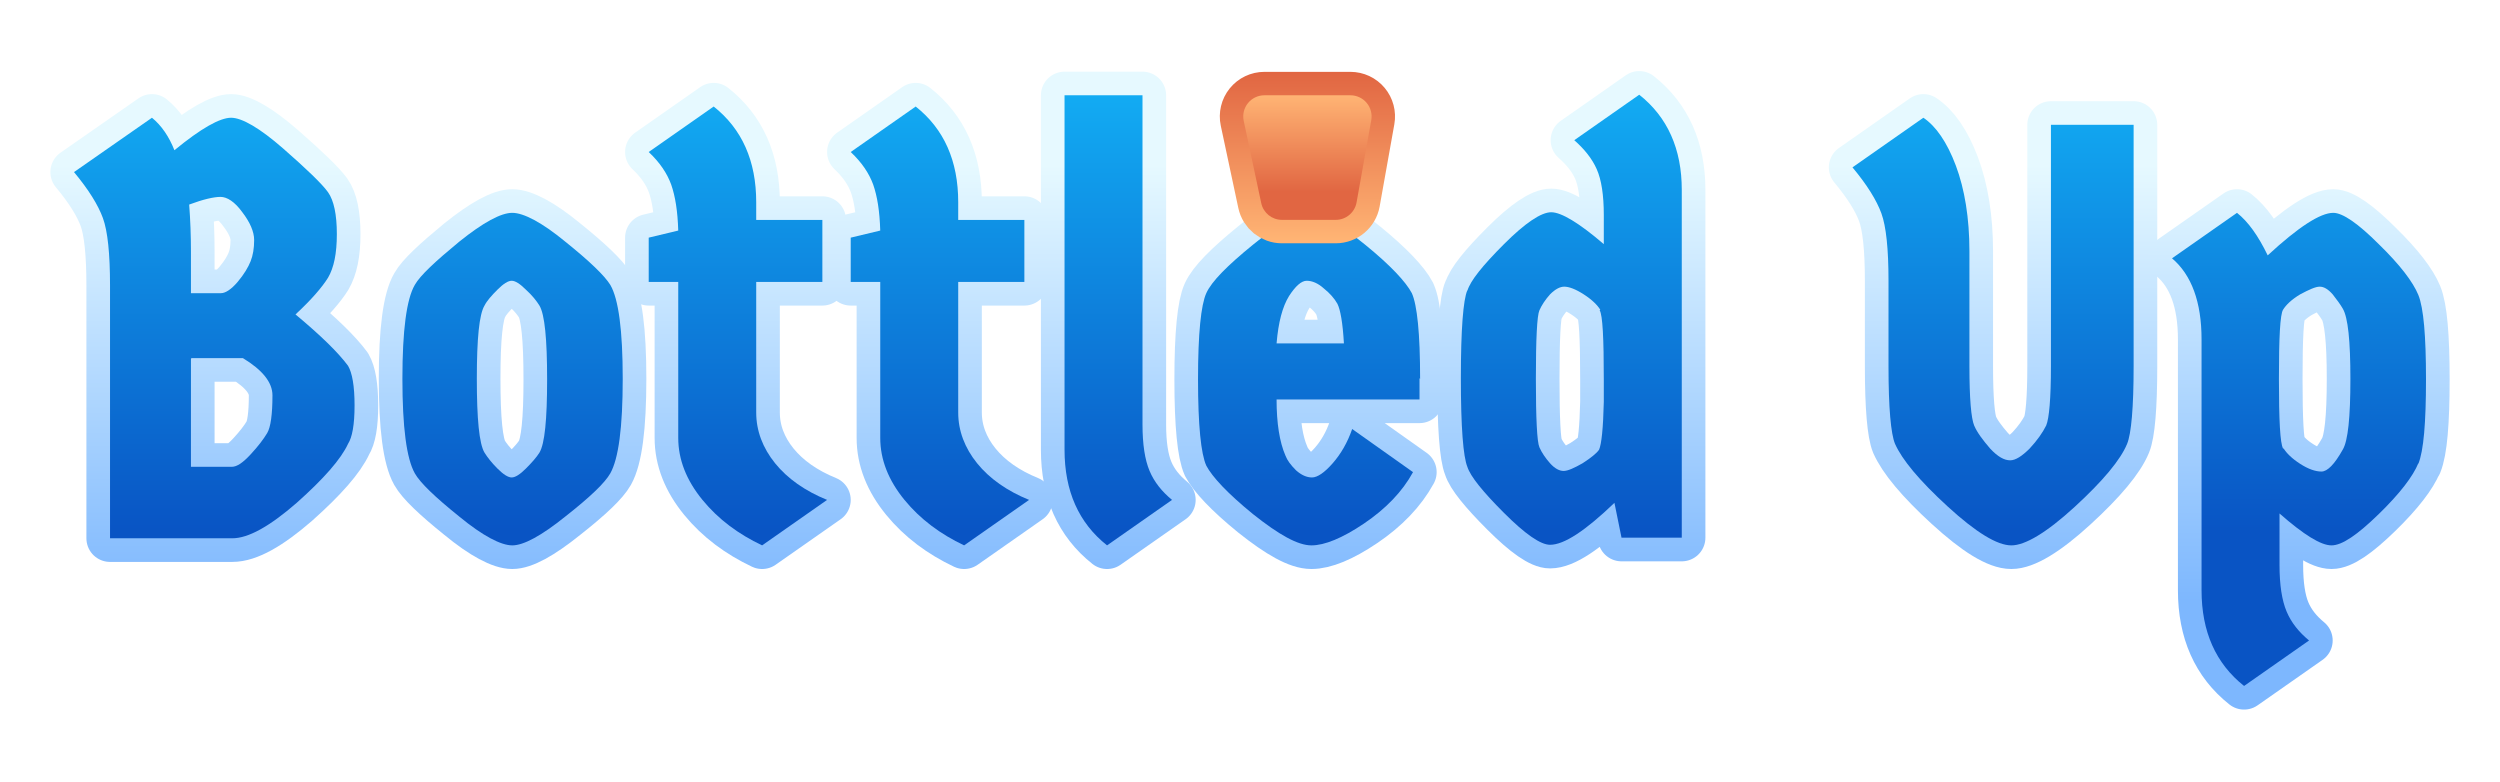
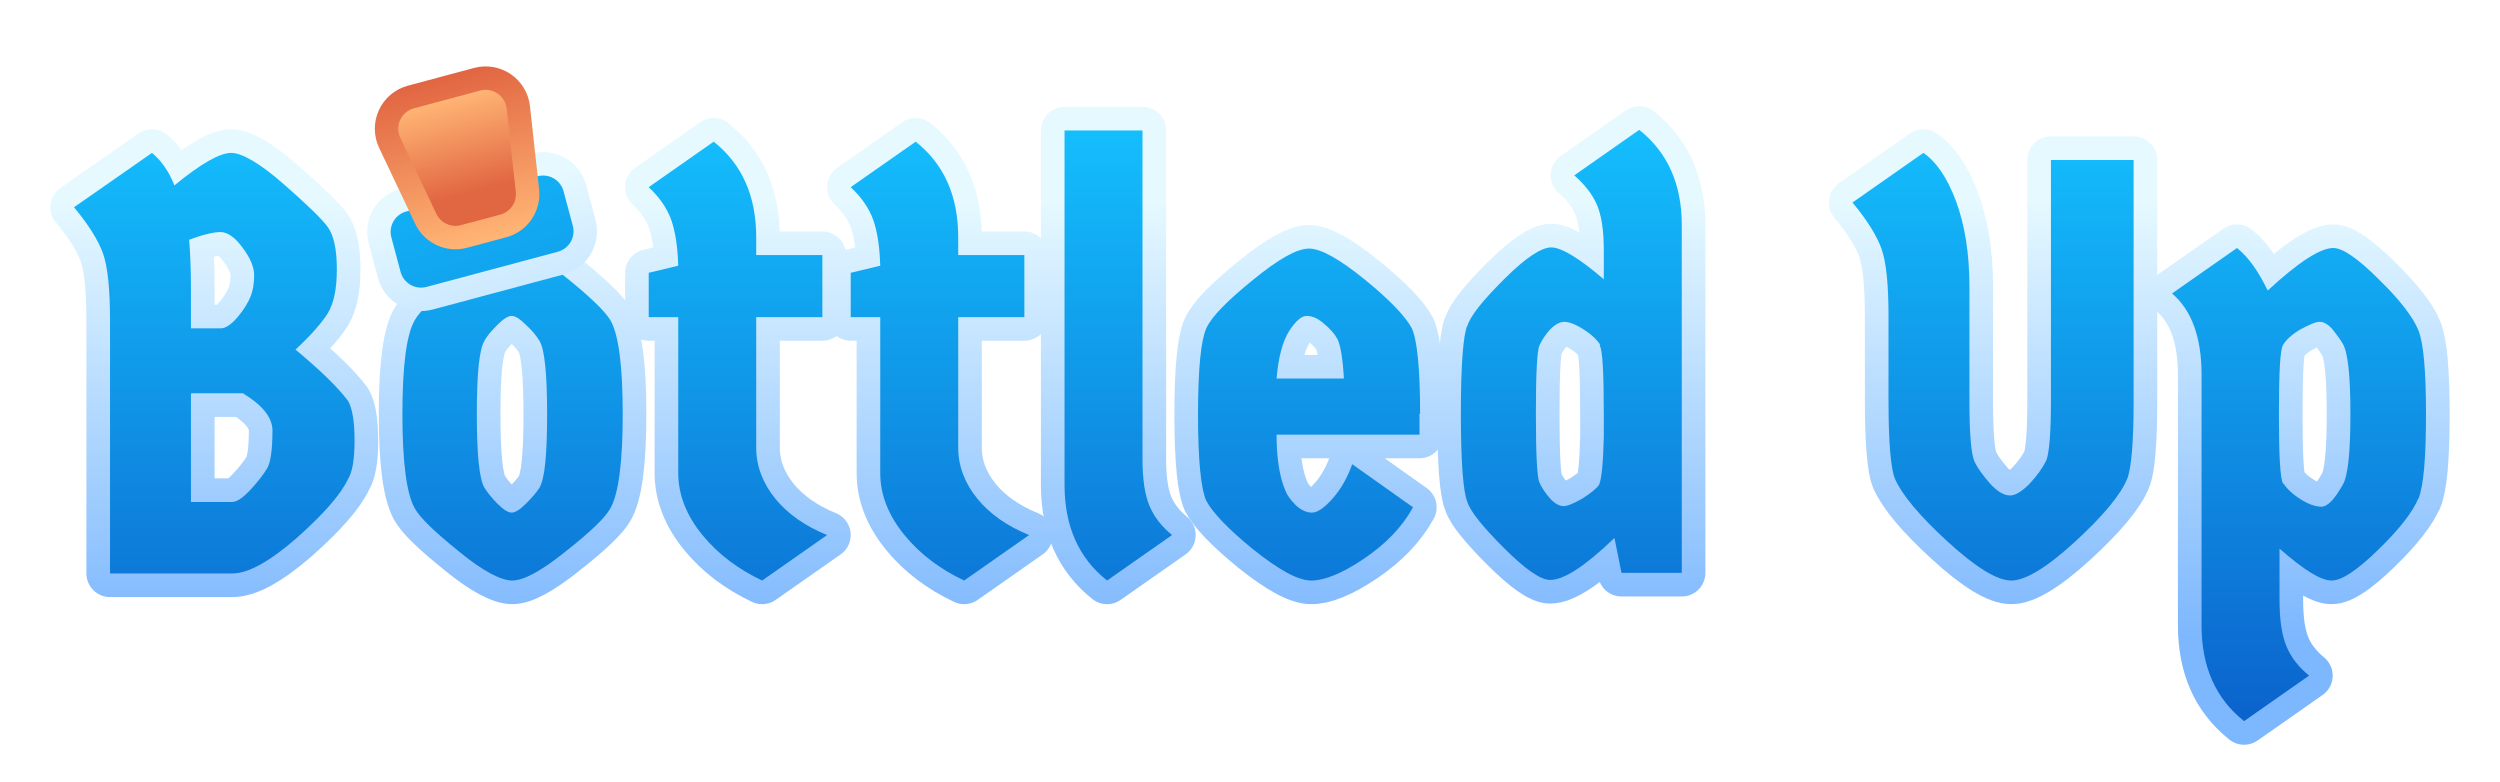
<svg xmlns="http://www.w3.org/2000/svg" width="100%" height="100%" viewBox="0 0 640 200" version="1.1" xml:space="preserve" style="fill-rule:evenodd;clip-rule:evenodd;stroke-linejoin:round;stroke-miterlimit:2;">
  <rect id="Artboard" x="0" y="0" width="640" height="200" style="fill:none;" />
  <g id="Logo">
-     <g transform="matrix(0.966716,0,0,0.966716,-147.8768,-13.97226)">
+     <g transform="matrix(0.966716,0,0,0.966716,-147.8768,-4.972258)">
      <g>
        <g transform="matrix(156.4147,0,0,156.4147,171,157)">
          <path d="M0.18,-0.657c0.045,-0.037 0.077,-0.055 0.096,-0.055c0.018,-0 0.048,0.017 0.088,0.052c0.04,0.035 0.066,0.06 0.076,0.074c0.01,0.014 0.015,0.038 0.015,0.071c0,0.033 -0.005,0.057 -0.015,0.074c-0.01,0.016 -0.028,0.037 -0.055,0.062c0.042,0.035 0.072,0.064 0.089,0.087c0.007,0.012 0.011,0.034 0.011,0.067c0,0.033 -0.004,0.054 -0.011,0.065c-0.012,0.026 -0.041,0.059 -0.087,0.1c-0.046,0.04 -0.082,0.06 -0.109,0.06l-0.207,-0l0,-0.428c0,-0.054 -0.004,-0.092 -0.012,-0.114c-0.008,-0.022 -0.024,-0.048 -0.049,-0.078l0.132,-0.092c0.016,0.013 0.029,0.032 0.038,0.055Zm0.028,0.353l0,0.183l0.069,0c0.009,0 0.019,-0.007 0.032,-0.021c0.013,-0.014 0.022,-0.026 0.028,-0.036c0.006,-0.01 0.009,-0.032 0.009,-0.064c0,-0.022 -0.017,-0.043 -0.05,-0.063l-0.087,0Zm0,-0.182l0,0.071l0.051,0c0.007,0 0.017,-0.006 0.028,-0.019c0.011,-0.013 0.018,-0.025 0.022,-0.035c0.004,-0.01 0.006,-0.022 0.006,-0.036c0,-0.014 -0.007,-0.03 -0.02,-0.047c-0.013,-0.018 -0.026,-0.026 -0.037,-0.026c-0.011,0 -0.029,0.004 -0.053,0.013c0.002,0.026 0.003,0.053 0.003,0.08Z" style="fill:none;fill-rule:nonzero;stroke:url(#_Linear1);stroke-width:0.08px;" />
        </g>
        <g transform="matrix(156.4147,0,0,156.4147,254.5255,157)">
          <path d="M0.193,-0.118c0.01,0.01 0.018,0.015 0.024,0.015c0.006,-0 0.014,-0.005 0.024,-0.015c0.01,-0.01 0.018,-0.019 0.023,-0.027c0.009,-0.015 0.013,-0.056 0.013,-0.124c0,-0.068 -0.004,-0.11 -0.013,-0.125c-0.005,-0.008 -0.012,-0.017 -0.023,-0.027c-0.01,-0.01 -0.018,-0.015 -0.024,-0.015c-0.006,0 -0.014,0.005 -0.024,0.015c-0.01,0.01 -0.018,0.019 -0.022,0.027c-0.009,0.015 -0.013,0.056 -0.013,0.124c0,0.068 0.004,0.11 0.013,0.125c0.005,0.008 0.012,0.017 0.022,0.027Zm0.115,0.081c-0.041,0.033 -0.071,0.049 -0.09,0.049c-0.019,0 -0.05,-0.016 -0.09,-0.049c-0.041,-0.033 -0.066,-0.057 -0.075,-0.073c-0.014,-0.025 -0.021,-0.078 -0.021,-0.16c0,-0.082 0.007,-0.135 0.021,-0.159c0.009,-0.016 0.035,-0.04 0.075,-0.073c0.041,-0.033 0.071,-0.049 0.09,-0.049c0.019,0 0.05,0.016 0.09,0.049c0.041,0.033 0.066,0.057 0.076,0.073c0.014,0.024 0.021,0.077 0.021,0.159c0,0.082 -0.007,0.135 -0.021,0.16c-0.009,0.016 -0.034,0.04 -0.076,0.073Z" style="fill:none;fill-rule:nonzero;stroke:url(#_Linear2);stroke-width:0.08px;" />
        </g>
        <g transform="matrix(156.4147,0,0,156.4147,322.4094,157)">
          <path d="M0.197,-0.434l0,0.221c-0,0.031 0.011,0.06 0.032,0.086c0.021,0.026 0.051,0.047 0.088,0.062l-0.11,0.077c-0.04,-0.019 -0.074,-0.044 -0.101,-0.077c-0.027,-0.033 -0.041,-0.068 -0.041,-0.105l0,-0.264l-0.05,0l0,-0.075l0.05,-0.012c-0.001,-0.033 -0.005,-0.058 -0.012,-0.078c-0.007,-0.019 -0.019,-0.037 -0.038,-0.055l0.11,-0.077c0.048,0.038 0.072,0.092 0.072,0.162l0,0.03l0.112,0l0,0.105l-0.112,0Z" style="fill:none;fill-rule:nonzero;stroke:url(#_Linear3);stroke-width:0.08px;" />
        </g>
        <g transform="matrix(156.4147,0,0,156.4147,375.9033,157)">
          <path d="M0.197,-0.434l0,0.221c-0,0.031 0.011,0.06 0.032,0.086c0.021,0.026 0.051,0.047 0.088,0.062l-0.11,0.077c-0.04,-0.019 -0.074,-0.044 -0.101,-0.077c-0.027,-0.033 -0.041,-0.068 -0.041,-0.105l0,-0.264l-0.05,0l0,-0.075l0.05,-0.012c-0.001,-0.033 -0.005,-0.058 -0.012,-0.078c-0.007,-0.019 -0.019,-0.037 -0.038,-0.055l0.11,-0.077c0.048,0.038 0.072,0.092 0.072,0.162l0,0.03l0.112,0l0,0.105l-0.112,0Z" style="fill:none;fill-rule:nonzero;stroke:url(#_Linear4);stroke-width:0.08px;" />
        </g>
        <g transform="matrix(156.4147,0,0,156.4147,429.3971,157)">
          <path d="M0.035,-0.75l0.132,0l0,0.557c0,0.034 0.004,0.06 0.012,0.079c0.008,0.019 0.021,0.035 0.038,0.049l-0.11,0.077c-0.048,-0.038 -0.072,-0.092 -0.072,-0.162l0,-0.6Z" style="fill:none;fill-rule:nonzero;stroke:url(#_Linear5);stroke-width:0.08px;" />
        </g>
        <g transform="matrix(156.4147,0,0,156.4147,465.6853,157)">
          <path d="M0.404,-0.271l0,0.036l-0.242,0c0,0.04 0.005,0.072 0.015,0.095c0.003,0.008 0.009,0.016 0.018,0.025c0.009,0.008 0.018,0.012 0.027,0.012c0.009,-0 0.021,-0.008 0.035,-0.024c0.014,-0.016 0.025,-0.035 0.033,-0.058l0.103,0.073c-0.018,0.033 -0.046,0.062 -0.083,0.087c-0.037,0.025 -0.067,0.037 -0.089,0.037c-0.023,0 -0.055,-0.018 -0.099,-0.053c-0.043,-0.035 -0.069,-0.063 -0.079,-0.082c-0.009,-0.02 -0.014,-0.068 -0.014,-0.146c0,-0.078 0.005,-0.126 0.014,-0.146c0.009,-0.02 0.036,-0.047 0.079,-0.082c0.043,-0.035 0.074,-0.053 0.095,-0.053c0.02,0 0.052,0.018 0.095,0.053c0.043,0.035 0.069,0.063 0.079,0.082c0.009,0.02 0.014,0.068 0.014,0.145Zm-0.139,-0.126c-0.005,-0.009 -0.013,-0.018 -0.023,-0.026c-0.01,-0.009 -0.02,-0.013 -0.029,-0.013c-0.009,0 -0.019,0.009 -0.03,0.026c-0.011,0.018 -0.018,0.044 -0.021,0.08l0.114,0c-0.002,-0.035 -0.006,-0.057 -0.011,-0.067Z" style="fill:none;fill-rule:nonzero;stroke:url(#_Linear6);stroke-width:0.08px;" />
        </g>
        <g transform="matrix(156.4147,0,0,156.4147,535.1334,157)">
          <path d="M0.041,-0.419c0.005,-0.017 0.026,-0.043 0.062,-0.079c0.036,-0.036 0.063,-0.054 0.08,-0.054c0.017,0 0.047,0.018 0.089,0.054l0,-0.049c0,-0.034 -0.004,-0.06 -0.012,-0.078c-0.008,-0.018 -0.021,-0.034 -0.038,-0.049l0.11,-0.077c0.048,0.038 0.072,0.092 0.072,0.161l0,0.589l-0.102,-0l-0.012,-0.059c-0.049,0.047 -0.085,0.071 -0.109,0.071c-0.016,-0 -0.042,-0.018 -0.078,-0.054c-0.036,-0.036 -0.057,-0.062 -0.062,-0.078c-0.007,-0.017 -0.011,-0.067 -0.011,-0.15c0,-0.083 0.004,-0.133 0.011,-0.149Zm0.225,0.032c-0.005,-0.008 -0.014,-0.017 -0.028,-0.026c-0.014,-0.009 -0.025,-0.013 -0.033,-0.013c-0.007,0 -0.015,0.004 -0.024,0.013c-0.008,0.009 -0.014,0.018 -0.018,0.027c-0.004,0.009 -0.006,0.048 -0.006,0.116c0,0.068 0.002,0.107 0.006,0.116c0.004,0.009 0.01,0.018 0.018,0.027c0.008,0.009 0.016,0.013 0.023,0.013c0.007,0 0.018,-0.005 0.032,-0.013c0.014,-0.009 0.024,-0.017 0.028,-0.023c0.004,-0.009 0.007,-0.036 0.008,-0.081l0,-0.037c0,-0.071 -0.002,-0.11 -0.007,-0.118Z" style="fill:none;fill-rule:nonzero;stroke:url(#_Linear7);stroke-width:0.08px;" />
        </g>
        <g transform="matrix(156.4147,0,0,156.4147,642.2775,157)">
          <path d="M0.484,-0.7l0,0.409c0,0.07 -0.004,0.114 -0.011,0.131c-0.011,0.027 -0.041,0.063 -0.089,0.107c-0.048,0.044 -0.084,0.065 -0.107,0.065c-0.024,0 -0.06,-0.022 -0.108,-0.066c-0.048,-0.044 -0.077,-0.079 -0.089,-0.106c-0.007,-0.017 -0.011,-0.061 -0.011,-0.131l0,-0.145c0,-0.054 -0.004,-0.092 -0.012,-0.114c-0.008,-0.022 -0.024,-0.048 -0.049,-0.078l0.12,-0.084c0.021,0.014 0.04,0.041 0.055,0.081c0.015,0.04 0.023,0.089 0.023,0.145l0,0.195c0,0.055 0.003,0.088 0.008,0.1c0.005,0.012 0.015,0.025 0.027,0.039c0.013,0.014 0.024,0.02 0.034,0.02c0.009,0 0.02,-0.007 0.033,-0.02c0.013,-0.014 0.022,-0.027 0.028,-0.039c0.005,-0.012 0.008,-0.046 0.008,-0.1l0,-0.409l0.138,0Z" style="fill:none;fill-rule:nonzero;stroke:url(#_Linear8);stroke-width:0.08px;" />
        </g>
        <g transform="matrix(156.4147,0,0,156.4147,725.8029,157)">
          <path d="M0.204,-0.152c0.005,0.008 0.014,0.017 0.028,0.026c0.014,0.009 0.026,0.013 0.036,0.013c0.01,0 0.022,-0.012 0.036,-0.037c0.009,-0.015 0.013,-0.055 0.013,-0.12c0,-0.064 -0.004,-0.104 -0.013,-0.119c-0.004,-0.007 -0.01,-0.015 -0.017,-0.024c-0.008,-0.009 -0.015,-0.013 -0.022,-0.013c-0.007,0 -0.018,0.005 -0.033,0.013c-0.015,0.009 -0.024,0.018 -0.029,0.026c-0.005,0.008 -0.007,0.047 -0.007,0.117c-0,0.07 0.002,0.109 0.007,0.118Zm0.228,0.025c-0.009,0.022 -0.031,0.051 -0.067,0.086c-0.036,0.035 -0.062,0.053 -0.08,0.053c-0.018,0 -0.047,-0.018 -0.088,-0.054l0,0.087c-0,0.034 0.004,0.06 0.012,0.079c0.008,0.019 0.021,0.035 0.038,0.049l-0.11,0.077c-0.048,-0.038 -0.072,-0.092 -0.072,-0.162l0,-0.425c0,-0.063 -0.017,-0.109 -0.05,-0.137l0.11,-0.077c0.019,0.015 0.036,0.039 0.052,0.072c0.052,-0.048 0.089,-0.072 0.111,-0.072c0.016,0 0.042,0.018 0.077,0.053c0.036,0.035 0.058,0.064 0.067,0.086c0.009,0.022 0.013,0.07 0.013,0.143c0,0.073 -0.004,0.121 -0.013,0.143Z" style="fill:none;fill-rule:nonzero;stroke:url(#_Linear9);stroke-width:0.08px;" />
        </g>
      </g>
      <g>
        <g transform="matrix(156.4147,0,0,156.4147,171,157)">
          <path d="M0.18,-0.657c0.045,-0.037 0.077,-0.055 0.096,-0.055c0.018,-0 0.048,0.017 0.088,0.052c0.04,0.035 0.066,0.06 0.076,0.074c0.01,0.014 0.015,0.038 0.015,0.071c0,0.033 -0.005,0.057 -0.015,0.074c-0.01,0.016 -0.028,0.037 -0.055,0.062c0.042,0.035 0.072,0.064 0.089,0.087c0.007,0.012 0.011,0.034 0.011,0.067c0,0.033 -0.004,0.054 -0.011,0.065c-0.012,0.026 -0.041,0.059 -0.087,0.1c-0.046,0.04 -0.082,0.06 -0.109,0.06l-0.207,-0l0,-0.428c0,-0.054 -0.004,-0.092 -0.012,-0.114c-0.008,-0.022 -0.024,-0.048 -0.049,-0.078l0.132,-0.092c0.016,0.013 0.029,0.032 0.038,0.055Zm0.028,0.353l0,0.183l0.069,0c0.009,0 0.019,-0.007 0.032,-0.021c0.013,-0.014 0.022,-0.026 0.028,-0.036c0.006,-0.01 0.009,-0.032 0.009,-0.064c0,-0.022 -0.017,-0.043 -0.05,-0.063l-0.087,0Zm0,-0.182l0,0.071l0.051,0c0.007,0 0.017,-0.006 0.028,-0.019c0.011,-0.013 0.018,-0.025 0.022,-0.035c0.004,-0.01 0.006,-0.022 0.006,-0.036c0,-0.014 -0.007,-0.03 -0.02,-0.047c-0.013,-0.018 -0.026,-0.026 -0.037,-0.026c-0.011,0 -0.029,0.004 -0.053,0.013c0.002,0.026 0.003,0.053 0.003,0.08Z" style="fill:url(#_Linear10);fill-rule:nonzero;" />
        </g>
        <g transform="matrix(156.4147,0,0,156.4147,254.5255,157)">
          <path d="M0.193,-0.118c0.01,0.01 0.018,0.015 0.024,0.015c0.006,-0 0.014,-0.005 0.024,-0.015c0.01,-0.01 0.018,-0.019 0.023,-0.027c0.009,-0.015 0.013,-0.056 0.013,-0.124c0,-0.068 -0.004,-0.11 -0.013,-0.125c-0.005,-0.008 -0.012,-0.017 -0.023,-0.027c-0.01,-0.01 -0.018,-0.015 -0.024,-0.015c-0.006,0 -0.014,0.005 -0.024,0.015c-0.01,0.01 -0.018,0.019 -0.022,0.027c-0.009,0.015 -0.013,0.056 -0.013,0.124c0,0.068 0.004,0.11 0.013,0.125c0.005,0.008 0.012,0.017 0.022,0.027Zm0.115,0.081c-0.041,0.033 -0.071,0.049 -0.09,0.049c-0.019,0 -0.05,-0.016 -0.09,-0.049c-0.041,-0.033 -0.066,-0.057 -0.075,-0.073c-0.014,-0.025 -0.021,-0.078 -0.021,-0.16c0,-0.082 0.007,-0.135 0.021,-0.159c0.009,-0.016 0.035,-0.04 0.075,-0.073c0.041,-0.033 0.071,-0.049 0.09,-0.049c0.019,0 0.05,0.016 0.09,0.049c0.041,0.033 0.066,0.057 0.076,0.073c0.014,0.024 0.021,0.077 0.021,0.159c0,0.082 -0.007,0.135 -0.021,0.16c-0.009,0.016 -0.034,0.04 -0.076,0.073Z" style="fill:url(#_Linear11);fill-rule:nonzero;" />
        </g>
        <g transform="matrix(156.4147,0,0,156.4147,322.4094,157)">
          <path d="M0.197,-0.434l0,0.221c-0,0.031 0.011,0.06 0.032,0.086c0.021,0.026 0.051,0.047 0.088,0.062l-0.11,0.077c-0.04,-0.019 -0.074,-0.044 -0.101,-0.077c-0.027,-0.033 -0.041,-0.068 -0.041,-0.105l0,-0.264l-0.05,0l0,-0.075l0.05,-0.012c-0.001,-0.033 -0.005,-0.058 -0.012,-0.078c-0.007,-0.019 -0.019,-0.037 -0.038,-0.055l0.11,-0.077c0.048,0.038 0.072,0.092 0.072,0.162l0,0.03l0.112,0l0,0.105l-0.112,0Z" style="fill:url(#_Linear12);fill-rule:nonzero;" />
        </g>
        <g transform="matrix(156.4147,0,0,156.4147,375.9033,157)">
          <path d="M0.197,-0.434l0,0.221c-0,0.031 0.011,0.06 0.032,0.086c0.021,0.026 0.051,0.047 0.088,0.062l-0.11,0.077c-0.04,-0.019 -0.074,-0.044 -0.101,-0.077c-0.027,-0.033 -0.041,-0.068 -0.041,-0.105l0,-0.264l-0.05,0l0,-0.075l0.05,-0.012c-0.001,-0.033 -0.005,-0.058 -0.012,-0.078c-0.007,-0.019 -0.019,-0.037 -0.038,-0.055l0.11,-0.077c0.048,0.038 0.072,0.092 0.072,0.162l0,0.03l0.112,0l0,0.105l-0.112,0Z" style="fill:url(#_Linear13);fill-rule:nonzero;" />
        </g>
        <g transform="matrix(156.4147,0,0,156.4147,429.3971,157)">
          <path d="M0.035,-0.75l0.132,0l0,0.557c0,0.034 0.004,0.06 0.012,0.079c0.008,0.019 0.021,0.035 0.038,0.049l-0.11,0.077c-0.048,-0.038 -0.072,-0.092 -0.072,-0.162l0,-0.6Z" style="fill:url(#_Linear14);fill-rule:nonzero;" />
        </g>
        <g transform="matrix(156.4147,0,0,156.4147,465.6853,157)">
          <path d="M0.404,-0.271l0,0.036l-0.242,0c0,0.04 0.005,0.072 0.015,0.095c0.003,0.008 0.009,0.016 0.018,0.025c0.009,0.008 0.018,0.012 0.027,0.012c0.009,-0 0.021,-0.008 0.035,-0.024c0.014,-0.016 0.025,-0.035 0.033,-0.058l0.103,0.073c-0.018,0.033 -0.046,0.062 -0.083,0.087c-0.037,0.025 -0.067,0.037 -0.089,0.037c-0.023,0 -0.055,-0.018 -0.099,-0.053c-0.043,-0.035 -0.069,-0.063 -0.079,-0.082c-0.009,-0.02 -0.014,-0.068 -0.014,-0.146c0,-0.078 0.005,-0.126 0.014,-0.146c0.009,-0.02 0.036,-0.047 0.079,-0.082c0.043,-0.035 0.074,-0.053 0.095,-0.053c0.02,0 0.052,0.018 0.095,0.053c0.043,0.035 0.069,0.063 0.079,0.082c0.009,0.02 0.014,0.068 0.014,0.145Zm-0.139,-0.126c-0.005,-0.009 -0.013,-0.018 -0.023,-0.026c-0.01,-0.009 -0.02,-0.013 -0.029,-0.013c-0.009,0 -0.019,0.009 -0.03,0.026c-0.011,0.018 -0.018,0.044 -0.021,0.08l0.114,0c-0.002,-0.035 -0.006,-0.057 -0.011,-0.067Z" style="fill:url(#_Linear15);fill-rule:nonzero;" />
        </g>
        <g transform="matrix(156.4147,0,0,156.4147,535.1334,157)">
          <path d="M0.041,-0.419c0.005,-0.017 0.026,-0.043 0.062,-0.079c0.036,-0.036 0.063,-0.054 0.08,-0.054c0.017,0 0.047,0.018 0.089,0.054l0,-0.049c0,-0.034 -0.004,-0.06 -0.012,-0.078c-0.008,-0.018 -0.021,-0.034 -0.038,-0.049l0.11,-0.077c0.048,0.038 0.072,0.092 0.072,0.161l0,0.589l-0.102,-0l-0.012,-0.059c-0.049,0.047 -0.085,0.071 -0.109,0.071c-0.016,-0 -0.042,-0.018 -0.078,-0.054c-0.036,-0.036 -0.057,-0.062 -0.062,-0.078c-0.007,-0.017 -0.011,-0.067 -0.011,-0.15c0,-0.083 0.004,-0.133 0.011,-0.149Zm0.225,0.032c-0.005,-0.008 -0.014,-0.017 -0.028,-0.026c-0.014,-0.009 -0.025,-0.013 -0.033,-0.013c-0.007,0 -0.015,0.004 -0.024,0.013c-0.008,0.009 -0.014,0.018 -0.018,0.027c-0.004,0.009 -0.006,0.048 -0.006,0.116c0,0.068 0.002,0.107 0.006,0.116c0.004,0.009 0.01,0.018 0.018,0.027c0.008,0.009 0.016,0.013 0.023,0.013c0.007,0 0.018,-0.005 0.032,-0.013c0.014,-0.009 0.024,-0.017 0.028,-0.023c0.004,-0.009 0.007,-0.036 0.008,-0.081l0,-0.037c0,-0.071 -0.002,-0.11 -0.007,-0.118Z" style="fill:url(#_Linear16);fill-rule:nonzero;" />
        </g>
        <g transform="matrix(156.4147,0,0,156.4147,642.2775,157)">
          <path d="M0.484,-0.7l0,0.409c0,0.07 -0.004,0.114 -0.011,0.131c-0.011,0.027 -0.041,0.063 -0.089,0.107c-0.048,0.044 -0.084,0.065 -0.107,0.065c-0.024,0 -0.06,-0.022 -0.108,-0.066c-0.048,-0.044 -0.077,-0.079 -0.089,-0.106c-0.007,-0.017 -0.011,-0.061 -0.011,-0.131l0,-0.145c0,-0.054 -0.004,-0.092 -0.012,-0.114c-0.008,-0.022 -0.024,-0.048 -0.049,-0.078l0.12,-0.084c0.021,0.014 0.04,0.041 0.055,0.081c0.015,0.04 0.023,0.089 0.023,0.145l0,0.195c0,0.055 0.003,0.088 0.008,0.1c0.005,0.012 0.015,0.025 0.027,0.039c0.013,0.014 0.024,0.02 0.034,0.02c0.009,0 0.02,-0.007 0.033,-0.02c0.013,-0.014 0.022,-0.027 0.028,-0.039c0.005,-0.012 0.008,-0.046 0.008,-0.1l0,-0.409l0.138,0Z" style="fill:url(#_Linear17);fill-rule:nonzero;" />
        </g>
        <g transform="matrix(156.4147,0,0,156.4147,725.8029,157)">
          <path d="M0.204,-0.152c0.005,0.008 0.014,0.017 0.028,0.026c0.014,0.009 0.026,0.013 0.036,0.013c0.01,0 0.022,-0.012 0.036,-0.037c0.009,-0.015 0.013,-0.055 0.013,-0.12c0,-0.064 -0.004,-0.104 -0.013,-0.119c-0.004,-0.007 -0.01,-0.015 -0.017,-0.024c-0.008,-0.009 -0.015,-0.013 -0.022,-0.013c-0.007,0 -0.018,0.005 -0.033,0.013c-0.015,0.009 -0.024,0.018 -0.029,0.026c-0.005,0.008 -0.007,0.047 -0.007,0.117c-0,0.07 0.002,0.109 0.007,0.118Zm0.228,0.025c-0.009,0.022 -0.031,0.051 -0.067,0.086c-0.036,0.035 -0.062,0.053 -0.08,0.053c-0.018,0 -0.047,-0.018 -0.088,-0.054l0,0.087c-0,0.034 0.004,0.06 0.012,0.079c0.008,0.019 0.021,0.035 0.038,0.049l-0.11,0.077c-0.048,-0.038 -0.072,-0.092 -0.072,-0.162l0,-0.425c0,-0.063 -0.017,-0.109 -0.05,-0.137l0.11,-0.077c0.019,0.015 0.036,0.039 0.052,0.072c0.052,-0.048 0.089,-0.072 0.111,-0.072c0.016,0 0.042,0.018 0.077,0.053c0.036,0.035 0.058,0.064 0.067,0.086c0.009,0.022 0.013,0.07 0.013,0.143c0,0.073 -0.004,0.121 -0.013,0.143Z" style="fill:url(#_Linear18);fill-rule:nonzero;" />
        </g>
      </g>
    </g>
-     <path d="M345.712,24.396c1.603,0 3.124,0.71 4.152,1.939c1.029,1.229 1.461,2.851 1.179,4.429c-1.114,6.235 -2.783,15.574 -3.762,21.057c-0.461,2.583 -2.708,4.463 -5.331,4.463c-4.007,-0 -9.815,-0 -13.776,-0c-2.556,-0 -4.764,-1.787 -5.297,-4.287c-1.152,-5.406 -3.145,-14.755 -4.488,-21.057c-0.341,-1.599 0.059,-3.265 1.087,-4.536c1.028,-1.27 2.575,-2.009 4.21,-2.009c6.331,-0 15.77,-0 22.027,-0Z" style="fill:none;stroke:url(#_Linear19);stroke-width:12px;" />
-     <path d="M345.712,24.396c1.603,0 3.124,0.71 4.152,1.939c1.029,1.229 1.461,2.851 1.179,4.429c-1.114,6.235 -2.783,15.574 -3.762,21.057c-0.461,2.583 -2.708,4.463 -5.331,4.463c-4.007,-0 -9.815,-0 -13.776,-0c-2.556,-0 -4.764,-1.787 -5.297,-4.287c-1.152,-5.406 -3.145,-14.755 -4.488,-21.057c-0.341,-1.599 0.059,-3.265 1.087,-4.536c1.028,-1.27 2.575,-2.009 4.21,-2.009c6.331,-0 15.77,-0 22.027,-0Z" style="fill:url(#_Linear20);" />
+     <path d="M137.636,45.124c1.387,-0.372 2.866,-0.177 4.109,0.541c1.244,0.718 2.152,1.901 2.523,3.288c0.736,2.749 1.637,6.108 2.373,8.856c0.372,1.387 0.177,2.866 -0.541,4.109c-0.718,1.244 -1.901,2.152 -3.288,2.523c-8.482,2.273 -25.14,6.736 -33.622,9.009c-1.387,0.372 -2.866,0.177 -4.109,-0.541c-1.244,-0.718 -2.152,-1.901 -2.523,-3.288c-0.736,-2.749 -1.637,-6.108 -2.373,-8.856c-0.372,-1.387 -0.177,-2.866 0.541,-4.109c0.718,-1.244 1.901,-2.152 3.288,-2.523c8.482,-2.273 25.14,-6.736 33.622,-9.009Z" style="fill:none;stroke:url(#_Linear19);stroke-width:12px;" />
+     <path d="M137.636,45.124c1.387,-0.372 2.866,-0.177 4.109,0.541c1.244,0.718 2.152,1.901 2.523,3.288c0.736,2.749 1.637,6.108 2.373,8.856c0.372,1.387 0.177,2.866 -0.541,4.109c-0.718,1.244 -1.901,2.152 -3.288,2.523c-8.482,2.273 -25.14,6.736 -33.622,9.009c-1.387,0.372 -2.866,0.177 -4.109,-0.541c-1.244,-0.718 -2.152,-1.901 -2.523,-3.288c-0.736,-2.749 -1.637,-6.108 -2.373,-8.856c-0.372,-1.387 -0.177,-2.866 0.541,-4.109c0.718,-1.244 1.901,-2.152 3.288,-2.523c8.482,-2.273 25.14,-6.736 33.622,-9.009Z" style="fill:url(#_Linear20);" />
+     <path d="M122.922,23.185c1.526,-0.409 3.155,-0.131 4.459,0.761c1.304,0.892 2.154,2.309 2.326,3.879c0.686,6.249 1.724,15.696 2.338,21.289c0.292,2.657 -1.399,5.13 -3.982,5.822c-3.044,0.816 -7.048,1.889 -10.065,2.697c-2.525,0.677 -5.174,-0.547 -6.294,-2.909c-2.395,-5.048 -6.493,-13.683 -9.226,-19.443c-0.689,-1.452 -0.697,-3.135 -0.023,-4.594c0.674,-1.459 1.962,-2.543 3.514,-2.959c5.011,-1.343 11.99,-3.213 16.953,-4.543Z" style="fill:none;stroke:url(#_Linear21);stroke-width:12px;" />
+     <path d="M122.922,23.185c1.526,-0.409 3.155,-0.131 4.459,0.761c1.304,0.892 2.154,2.309 2.326,3.879c0.686,6.249 1.724,15.696 2.338,21.289c0.292,2.657 -1.399,5.13 -3.982,5.822c-3.044,0.816 -7.048,1.889 -10.065,2.697c-2.525,0.677 -5.174,-0.547 -6.294,-2.909c-2.395,-5.048 -6.493,-13.683 -9.226,-19.443c-0.689,-1.452 -0.697,-3.135 -0.023,-4.594c0.674,-1.459 1.962,-2.543 3.514,-2.959c5.011,-1.343 11.99,-3.213 16.953,-4.543Z" style="fill:url(#_Linear22);" />
  </g>
  <defs>
    <linearGradient id="_Linear1" x1="0" y1="0" x2="1" y2="0" gradientUnits="userSpaceOnUse" gradientTransform="matrix(0,0.740799,-0.186037,0,1.527229,-0.632318)">
      <stop offset="0" style="stop-color:#e6f9ff;stop-opacity:1" />
      <stop offset="1" style="stop-color:#7db7fe;stop-opacity:1" />
    </linearGradient>
    <linearGradient id="_Linear2" x1="0" y1="0" x2="1" y2="0" gradientUnits="userSpaceOnUse" gradientTransform="matrix(0,0.740799,-0.186037,0,0.993229,-0.632318)">
      <stop offset="0" style="stop-color:#e6f9ff;stop-opacity:1" />
      <stop offset="1" style="stop-color:#7db7fe;stop-opacity:1" />
    </linearGradient>
    <linearGradient id="_Linear3" x1="0" y1="0" x2="1" y2="0" gradientUnits="userSpaceOnUse" gradientTransform="matrix(0,0.740799,-0.186037,0,0.559229,-0.632318)">
      <stop offset="0" style="stop-color:#e6f9ff;stop-opacity:1" />
      <stop offset="1" style="stop-color:#7db7fe;stop-opacity:1" />
    </linearGradient>
    <linearGradient id="_Linear4" x1="0" y1="0" x2="1" y2="0" gradientUnits="userSpaceOnUse" gradientTransform="matrix(0,0.740799,-0.186037,0,0.217229,-0.632318)">
      <stop offset="0" style="stop-color:#e6f9ff;stop-opacity:1" />
      <stop offset="1" style="stop-color:#7db7fe;stop-opacity:1" />
    </linearGradient>
    <linearGradient id="_Linear5" x1="0" y1="0" x2="1" y2="0" gradientUnits="userSpaceOnUse" gradientTransform="matrix(0,0.740799,-0.186037,0,-0.124771,-0.632318)">
      <stop offset="0" style="stop-color:#e6f9ff;stop-opacity:1" />
      <stop offset="1" style="stop-color:#7db7fe;stop-opacity:1" />
    </linearGradient>
    <linearGradient id="_Linear6" x1="0" y1="0" x2="1" y2="0" gradientUnits="userSpaceOnUse" gradientTransform="matrix(0,0.740799,-0.186037,0,-0.356771,-0.632318)">
      <stop offset="0" style="stop-color:#e6f9ff;stop-opacity:1" />
      <stop offset="1" style="stop-color:#7db7fe;stop-opacity:1" />
    </linearGradient>
    <linearGradient id="_Linear7" x1="0" y1="0" x2="1" y2="0" gradientUnits="userSpaceOnUse" gradientTransform="matrix(0,0.740799,-0.186037,0,-0.800771,-0.632318)">
      <stop offset="0" style="stop-color:#e6f9ff;stop-opacity:1" />
      <stop offset="1" style="stop-color:#7db7fe;stop-opacity:1" />
    </linearGradient>
    <linearGradient id="_Linear8" x1="0" y1="0" x2="1" y2="0" gradientUnits="userSpaceOnUse" gradientTransform="matrix(0,0.740799,-0.186037,0,-1.485771,-0.632318)">
      <stop offset="0" style="stop-color:#e6f9ff;stop-opacity:1" />
      <stop offset="1" style="stop-color:#7db7fe;stop-opacity:1" />
    </linearGradient>
    <linearGradient id="_Linear9" x1="0" y1="0" x2="1" y2="0" gradientUnits="userSpaceOnUse" gradientTransform="matrix(0,0.740799,-0.186037,0,-2.019771,-0.632318)">
      <stop offset="0" style="stop-color:#e6f9ff;stop-opacity:1" />
      <stop offset="1" style="stop-color:#7db7fe;stop-opacity:1" />
    </linearGradient>
-     <linearGradient id="_Linear10" x1="0" y1="0" x2="1" y2="0" gradientUnits="userSpaceOnUse" gradientTransform="matrix(0,0.900282,-0.783226,0,2.046733,-0.911)">
+     <linearGradient id="_Linear10" x1="0" y1="0" x2="1" y2="0" gradientUnits="userSpaceOnUse" gradientTransform="matrix(0,1.161338,-1.010339,0,2.046733,-0.75)">
      <stop offset="0" style="stop-color:#14befd;stop-opacity:1" />
      <stop offset="1" style="stop-color:#0954c4;stop-opacity:1" />
    </linearGradient>
-     <linearGradient id="_Linear11" x1="0" y1="0" x2="1" y2="0" gradientUnits="userSpaceOnUse" gradientTransform="matrix(0,0.900282,-0.783226,0,1.512733,-0.911)">
+     <linearGradient id="_Linear11" x1="0" y1="0" x2="1" y2="0" gradientUnits="userSpaceOnUse" gradientTransform="matrix(0,1.161338,-1.010339,0,1.512733,-0.75)">
      <stop offset="0" style="stop-color:#14befd;stop-opacity:1" />
      <stop offset="1" style="stop-color:#0954c4;stop-opacity:1" />
    </linearGradient>
-     <linearGradient id="_Linear12" x1="0" y1="0" x2="1" y2="0" gradientUnits="userSpaceOnUse" gradientTransform="matrix(0,0.900282,-0.783226,0,1.078733,-0.911)">
+     <linearGradient id="_Linear12" x1="0" y1="0" x2="1" y2="0" gradientUnits="userSpaceOnUse" gradientTransform="matrix(0,1.161338,-1.010339,0,1.078733,-0.75)">
      <stop offset="0" style="stop-color:#14befd;stop-opacity:1" />
      <stop offset="1" style="stop-color:#0954c4;stop-opacity:1" />
    </linearGradient>
-     <linearGradient id="_Linear13" x1="0" y1="0" x2="1" y2="0" gradientUnits="userSpaceOnUse" gradientTransform="matrix(0,0.900282,-0.783226,0,0.736733,-0.911)">
+     <linearGradient id="_Linear13" x1="0" y1="0" x2="1" y2="0" gradientUnits="userSpaceOnUse" gradientTransform="matrix(0,1.161338,-1.010339,0,0.736733,-0.75)">
      <stop offset="0" style="stop-color:#14befd;stop-opacity:1" />
      <stop offset="1" style="stop-color:#0954c4;stop-opacity:1" />
    </linearGradient>
-     <linearGradient id="_Linear14" x1="0" y1="0" x2="1" y2="0" gradientUnits="userSpaceOnUse" gradientTransform="matrix(0,0.900282,-0.783226,0,0.394733,-0.911)">
+     <linearGradient id="_Linear14" x1="0" y1="0" x2="1" y2="0" gradientUnits="userSpaceOnUse" gradientTransform="matrix(0,1.161338,-1.010339,0,0.394733,-0.75)">
      <stop offset="0" style="stop-color:#14befd;stop-opacity:1" />
      <stop offset="1" style="stop-color:#0954c4;stop-opacity:1" />
    </linearGradient>
-     <linearGradient id="_Linear15" x1="0" y1="0" x2="1" y2="0" gradientUnits="userSpaceOnUse" gradientTransform="matrix(0,0.900282,-0.783226,0,0.162733,-0.911)">
+     <linearGradient id="_Linear15" x1="0" y1="0" x2="1" y2="0" gradientUnits="userSpaceOnUse" gradientTransform="matrix(0,1.161338,-1.010339,0,0.162733,-0.75)">
      <stop offset="0" style="stop-color:#14befd;stop-opacity:1" />
      <stop offset="1" style="stop-color:#0954c4;stop-opacity:1" />
    </linearGradient>
-     <linearGradient id="_Linear16" x1="0" y1="0" x2="1" y2="0" gradientUnits="userSpaceOnUse" gradientTransform="matrix(0,0.900282,-0.783226,0,-0.281267,-0.911)">
+     <linearGradient id="_Linear16" x1="0" y1="0" x2="1" y2="0" gradientUnits="userSpaceOnUse" gradientTransform="matrix(0,1.161338,-1.010339,0,-0.281267,-0.75)">
      <stop offset="0" style="stop-color:#14befd;stop-opacity:1" />
      <stop offset="1" style="stop-color:#0954c4;stop-opacity:1" />
    </linearGradient>
-     <linearGradient id="_Linear17" x1="0" y1="0" x2="1" y2="0" gradientUnits="userSpaceOnUse" gradientTransform="matrix(0,0.900282,-0.783226,0,-0.966267,-0.911)">
+     <linearGradient id="_Linear17" x1="0" y1="0" x2="1" y2="0" gradientUnits="userSpaceOnUse" gradientTransform="matrix(0,1.161338,-1.010339,0,-0.966267,-0.75)">
      <stop offset="0" style="stop-color:#14befd;stop-opacity:1" />
      <stop offset="1" style="stop-color:#0954c4;stop-opacity:1" />
    </linearGradient>
-     <linearGradient id="_Linear18" x1="0" y1="0" x2="1" y2="0" gradientUnits="userSpaceOnUse" gradientTransform="matrix(0,0.900282,-0.783226,0,-1.500267,-0.911)">
+     <linearGradient id="_Linear18" x1="0" y1="0" x2="1" y2="0" gradientUnits="userSpaceOnUse" gradientTransform="matrix(0,1.161338,-1.010339,0,-1.500267,-0.75)">
      <stop offset="0" style="stop-color:#14befd;stop-opacity:1" />
      <stop offset="1" style="stop-color:#0954c4;stop-opacity:1" />
    </linearGradient>
-     <linearGradient id="_Linear19" x1="0" y1="0" x2="1" y2="0" gradientUnits="userSpaceOnUse" gradientTransform="matrix(0,-43,43,0,335.6903,61.60429)">
+     <linearGradient id="_Linear19" x1="0" y1="0" x2="1" y2="0" gradientUnits="userSpaceOnUse" gradientTransform="matrix(28.4701,106.2518,-18.32344,4.909751,118.7191,50.19254)">
+       <stop offset="0" style="stop-color:#e6f9ff;stop-opacity:1" />
+       <stop offset="1" style="stop-color:#7db7fe;stop-opacity:1" />
+     </linearGradient>
+     <linearGradient id="_Linear20" x1="0" y1="0" x2="1" y2="0" gradientUnits="userSpaceOnUse" gradientTransform="matrix(52.18088,194.7417,-116.3428,31.17395,113.0045,21.90187)">
+       <stop offset="0" style="stop-color:#14befd;stop-opacity:1" />
+       <stop offset="1" style="stop-color:#0954c4;stop-opacity:1" />
+     </linearGradient>
+     <linearGradient id="_Linear21" x1="0" y1="0" x2="1" y2="0" gradientUnits="userSpaceOnUse" gradientTransform="matrix(-11.16825,-41.68049,35.8377,-9.602684,124.9377,61.30063)">
      <stop offset="0" style="stop-color:#ffb474;stop-opacity:1" />
      <stop offset="1" style="stop-color:#e16642;stop-opacity:1" />
    </linearGradient>
-     <linearGradient id="_Linear20" x1="0" y1="0" x2="1" y2="0" gradientUnits="userSpaceOnUse" gradientTransform="matrix(0,24.72725,-6.852146,0,334.9002,24.39571)">
+     <linearGradient id="_Linear22" x1="0" y1="0" x2="1" y2="0" gradientUnits="userSpaceOnUse" gradientTransform="matrix(6.422331,23.96846,-5.710818,1.530209,114.6151,25.41029)">
      <stop offset="0" style="stop-color:#ffb474;stop-opacity:1" />
      <stop offset="1" style="stop-color:#e16642;stop-opacity:1" />
    </linearGradient>
  </defs>
</svg>
